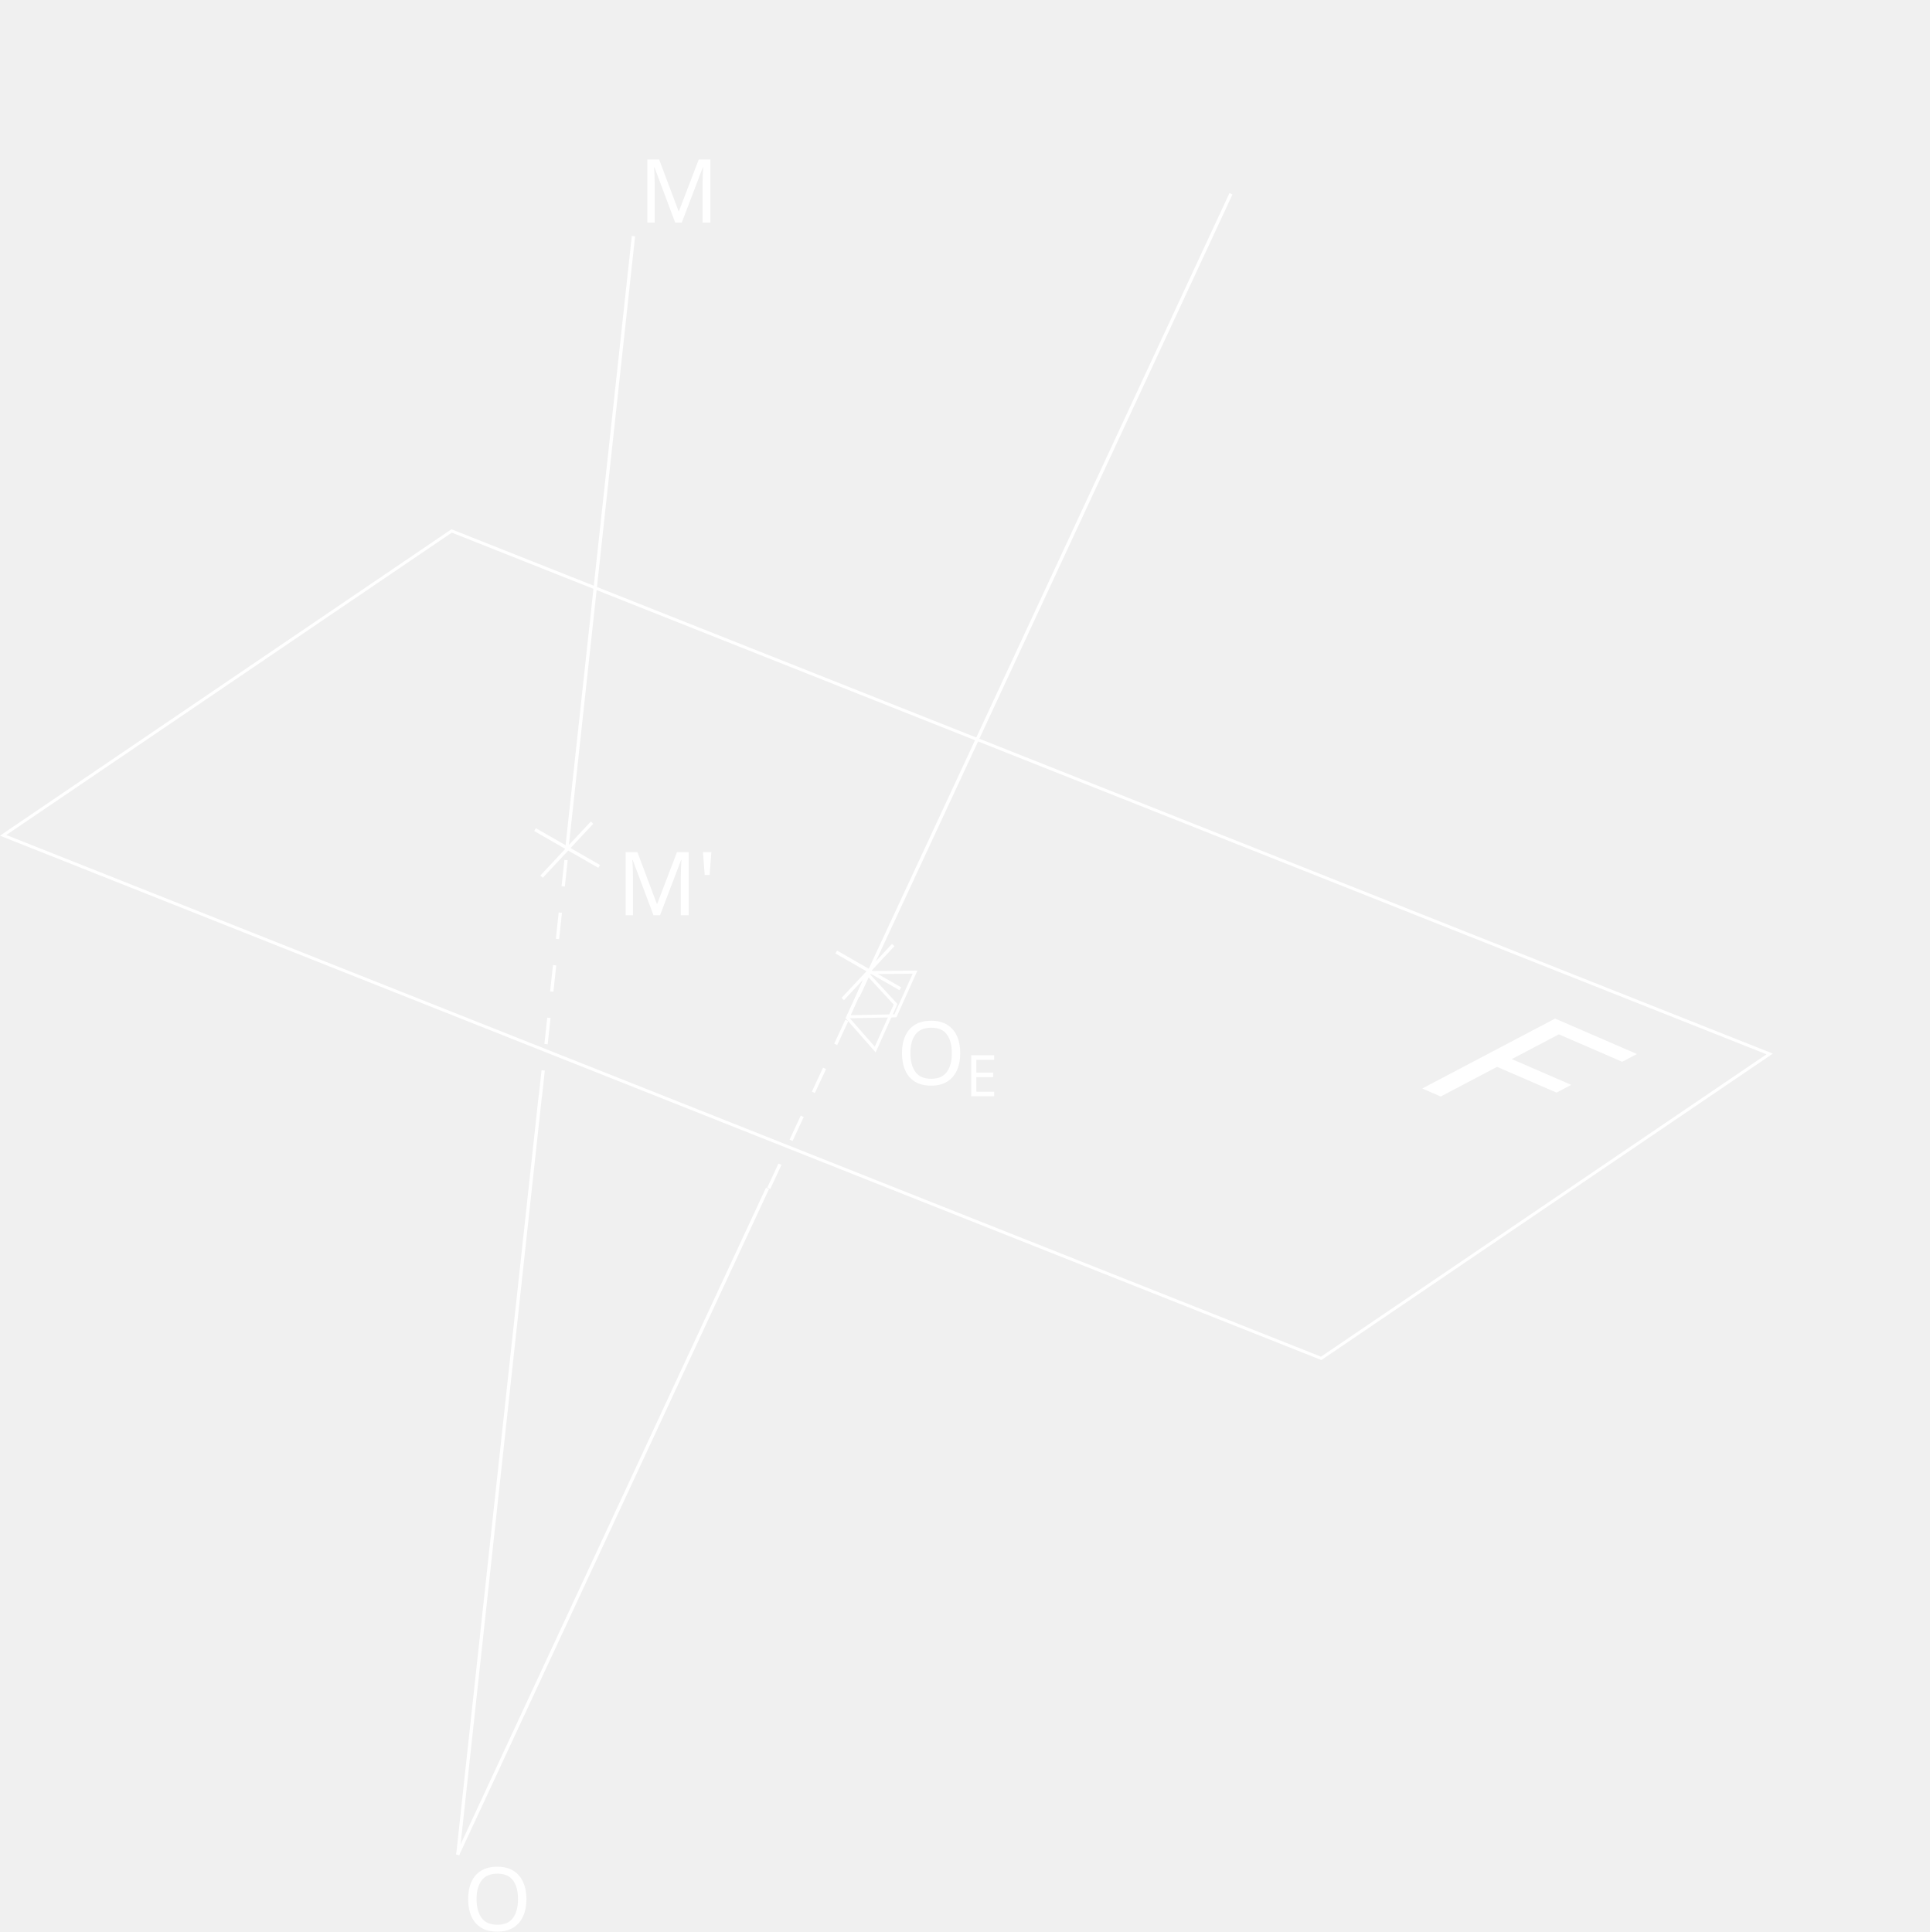
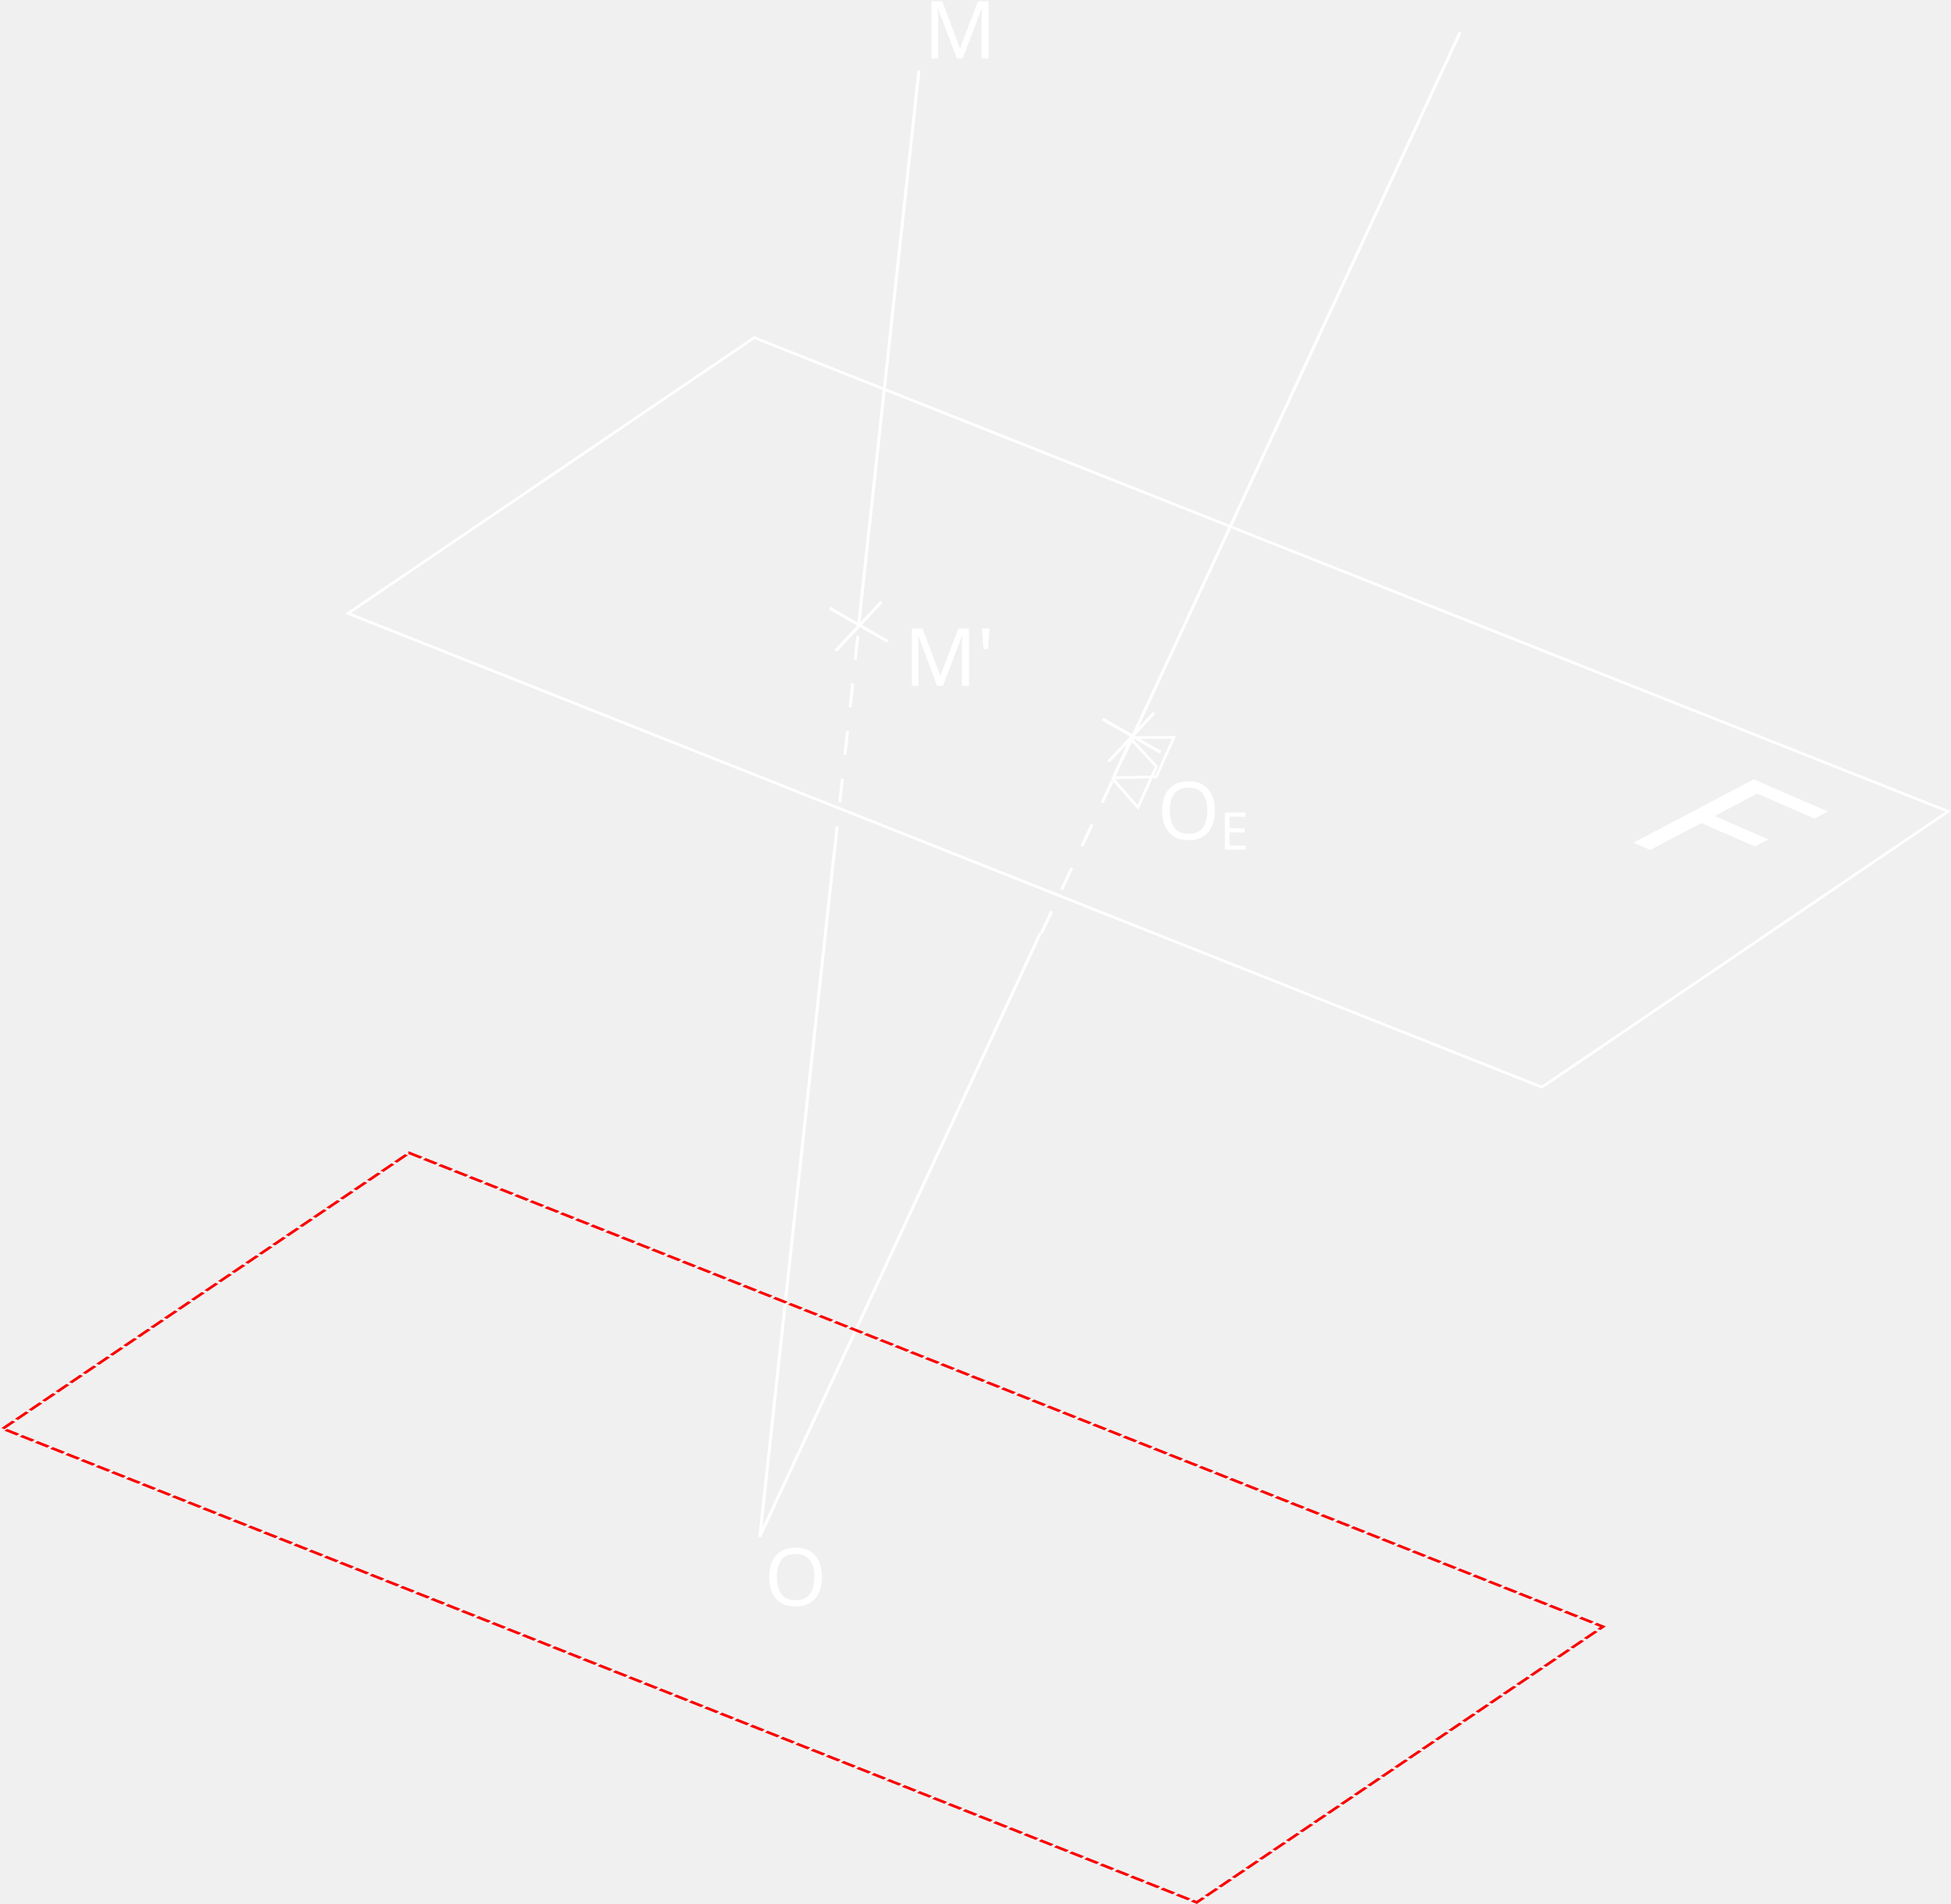
- <svg xmlns="http://www.w3.org/2000/svg" width="164.725mm" height="164.94mm" viewBox="0 0 583.672 584.434" id="svg2" version="1.1">
+ <svg xmlns="http://www.w3.org/2000/svg" width="183.856mm" height="179.438mm" viewBox="0 0 651.46 635.803" id="svg2" version="1.1">
  <defs id="defs4" />
-   <g id="layer1" transform="translate(-49.67684,-353.0884)">
+   <g id="layer1" transform="translate(65.57607,-400.9481)">
    <rect style="fill:none;fill-opacity:1;stroke:#ffffff;stroke-width:1.093;stroke-miterlimit:4;stroke-dasharray:none;stroke-opacity:1" id="rect4136" width="428.897" height="163.953" x="640.25" y="494.117" transform="matrix(0.9294748,0.3688857,-0.8273777,0.5616459,0,0)" />
    <g id="g4213" transform="matrix(0.9934576,-0.1142018,0.1142018,0.9934576,-100.3878,42.20549)">
      <g id="g4217" transform="matrix(0.6144854,0,0,0.6144854,131.1927,249.7635)">
        <path style="fill:none;fill-opacity:1;stroke:#ffffff;stroke-width:1.555;stroke-miterlimit:4;stroke-dasharray:none;stroke-opacity:1" d="m 340.837,649.164 11.951,16.376 -12.495,20.995 -11.808,-17.034 z" id="rect4149" />
        <path style="fill:none;fill-opacity:1;stroke:#ffffff;stroke-width:1.5;stroke-miterlimit:4;stroke-dasharray:none;stroke-opacity:1" d="m 341.027,648.48 23.098,2.429 -12.037,20.266 -23.082,-2.18 z" id="rect4149-4" />
      </g>
    </g>
    <text xml:space="preserve" style="font-style:normal;font-weight:normal;font-size:26.734px;line-height:125%;font-family:sans-serif;letter-spacing:0px;word-spacing:0px;fill:#ffffff;fill-opacity:1;stroke:none;stroke-width:1px;stroke-linecap:butt;stroke-linejoin:miter;stroke-opacity:1" x="189.643" y="937.144" id="text4168">
      <tspan id="tspan4170" x="189.643" y="937.144">O</tspan>
    </text>
    <text xml:space="preserve" style="font-style:normal;font-weight:normal;font-size:26.734px;line-height:125%;font-family:sans-serif;letter-spacing:0px;word-spacing:0px;fill:#ffffff;fill-opacity:1;stroke:none;stroke-width:1px;stroke-linecap:butt;stroke-linejoin:miter;stroke-opacity:1" x="320.854" y="681.236" id="text4168-8">
      <tspan id="tspan4170-5" x="320.854" y="681.236">O<tspan style="font-size:17.377px;baseline-shift:sub" id="tspan4190">E</tspan>
      </tspan>
    </text>
    <text xml:space="preserve" style="font-style:normal;font-weight:normal;font-size:26.734px;line-height:125%;font-family:sans-serif;letter-spacing:0px;word-spacing:0px;fill:#000000;fill-opacity:1;stroke:none;stroke-width:1px;stroke-linecap:butt;stroke-linejoin:miter;stroke-opacity:1" x="242.881" y="420.437" id="text4192">
      <tspan id="tspan4194" x="242.881" y="420.437" style="fill:#ffffff;fill-opacity:1">M</tspan>
    </text>
    <text xml:space="preserve" style="font-style:normal;font-weight:normal;font-size:26.734px;line-height:125%;font-family:sans-serif;letter-spacing:0px;word-spacing:0px;fill:#000000;fill-opacity:1;stroke:none;stroke-width:1px;stroke-linecap:butt;stroke-linejoin:miter;stroke-opacity:1" x="236.31" y="629.958" id="text4192-6">
      <tspan id="tspan4194-3" x="236.31" y="629.958" style="fill:#ffffff;fill-opacity:1">M'</tspan>
    </text>
    <g id="g4184">
      <path id="path4147" d="M 188.141,914.161 213.11,684.399" style="fill:none;fill-rule:evenodd;stroke:#ffffff;stroke-width:1px;stroke-linecap:butt;stroke-linejoin:miter;stroke-opacity:1" />
-       <path id="path4147-3" d="m 213.1,684.844 8.227,-75.702" style="fill:none;fill-rule:evenodd;stroke:#ffffff;stroke-width:1;stroke-linecap:butt;stroke-linejoin:miter;stroke-miterlimit:4;stroke-dasharray:8,8;stroke-dashoffset:0;stroke-opacity:1" />
+       <path id="path4147-3" d="m 213.1,684.844 8.227,-75.702" style="fill:none;fill-rule:evenodd;stroke:#ffffff;stroke-width:1;stroke-linecap:butt;stroke-linejoin:miter;stroke-miterlimit:4;stroke-dasharray:8, 8;stroke-dashoffset:0;stroke-opacity:1" />
      <path id="path4147-3-6" d="M 221.109,609.992 241.265,424.514" style="fill:none;fill-rule:evenodd;stroke:#ffffff;stroke-width:1;stroke-linecap:butt;stroke-linejoin:miter;stroke-miterlimit:4;stroke-dasharray:none;stroke-dashoffset:0;stroke-opacity:1" />
    </g>
    <g transform="matrix(0.9470108,0.3212016,-0.3212016,0.9470108,303.5575,-12.01983)" id="g4184-7">
-       <path id="path4147-5" d="M 188.127,914.174 212.144,693.172" style="fill:none;fill-rule:evenodd;stroke:#ffffff;stroke-width:1;stroke-linecap:butt;stroke-linejoin:miter;stroke-opacity:1;stroke-miterlimit:4;stroke-dasharray:none" />
+       <path id="path4147-5" d="M 188.127,914.174 212.144,693.172" style="fill:none;fill-rule:evenodd;stroke:#ffffff;stroke-width:1;stroke-linecap:butt;stroke-linejoin:miter;stroke-miterlimit:4;stroke-dasharray:none;stroke-opacity:1" />
      <path id="path4147-3-3" d="m 212.499,693.024 8.227,-75.702" style="fill:none;fill-rule:evenodd;stroke:#ffffff;stroke-width:1;stroke-linecap:butt;stroke-linejoin:miter;stroke-miterlimit:4;stroke-dasharray:8, 8;stroke-dashoffset:0;stroke-opacity:1" />
      <path id="path4147-3-6-5" d="m 220.294,620.534 27.96,-257.288" style="fill:none;fill-rule:evenodd;stroke:#ffffff;stroke-width:1;stroke-linecap:butt;stroke-linejoin:miter;stroke-miterlimit:4;stroke-dasharray:none;stroke-dashoffset:0;stroke-opacity:1" />
    </g>
    <g id="g4238">
      <path id="path4221" d="m 211.495,604.047 19.395,11.125" style="fill:none;fill-rule:evenodd;stroke:#ffffff;stroke-width:1px;stroke-linecap:butt;stroke-linejoin:miter;stroke-opacity:1" />
      <path id="path4221-6" d="m 228.739,601.944 -15.267,16.335" style="fill:none;fill-rule:evenodd;stroke:#ffffff;stroke-width:1px;stroke-linecap:butt;stroke-linejoin:miter;stroke-opacity:1" />
    </g>
    <g transform="translate(91.09269,37.02342)" id="g4238-2">
      <path id="path4221-9" d="m 211.495,604.047 19.395,11.125" style="fill:none;fill-rule:evenodd;stroke:#ffffff;stroke-width:1px;stroke-linecap:butt;stroke-linejoin:miter;stroke-opacity:1" />
      <path id="path4221-6-1" d="m 228.739,601.944 -15.267,16.335" style="fill:none;fill-rule:evenodd;stroke:#ffffff;stroke-width:1px;stroke-linecap:butt;stroke-linejoin:miter;stroke-opacity:1" />
    </g>
    <text xml:space="preserve" style="font-style:normal;font-weight:normal;font-size:57.877px;line-height:125%;font-family:sans-serif;letter-spacing:0px;word-spacing:0px;fill:#ffffff;fill-opacity:1;stroke:none;stroke-width:1px;stroke-linecap:butt;stroke-linejoin:miter;stroke-opacity:1" x="903.437" y="508.344" id="text4169" transform="matrix(1.071551,0.4644176,-0.9722907,0.5118294,0,0)">
      <tspan id="tspan4171" x="903.437" y="508.344">F</tspan>
    </text>
+     <rect style="fill:none;fill-opacity:1;stroke:#fb0000;stroke-width:1.093;stroke-miterlimit:4;stroke-dasharray:4.371, 1.093;stroke-dashoffset:0;stroke-opacity:1" id="rect4136-2" width="428.897" height="163.953" x="834.301" y="851.397" transform="matrix(0.9294748,0.3688857,-0.8273777,0.5616459,0,0)" />
  </g>
</svg>
